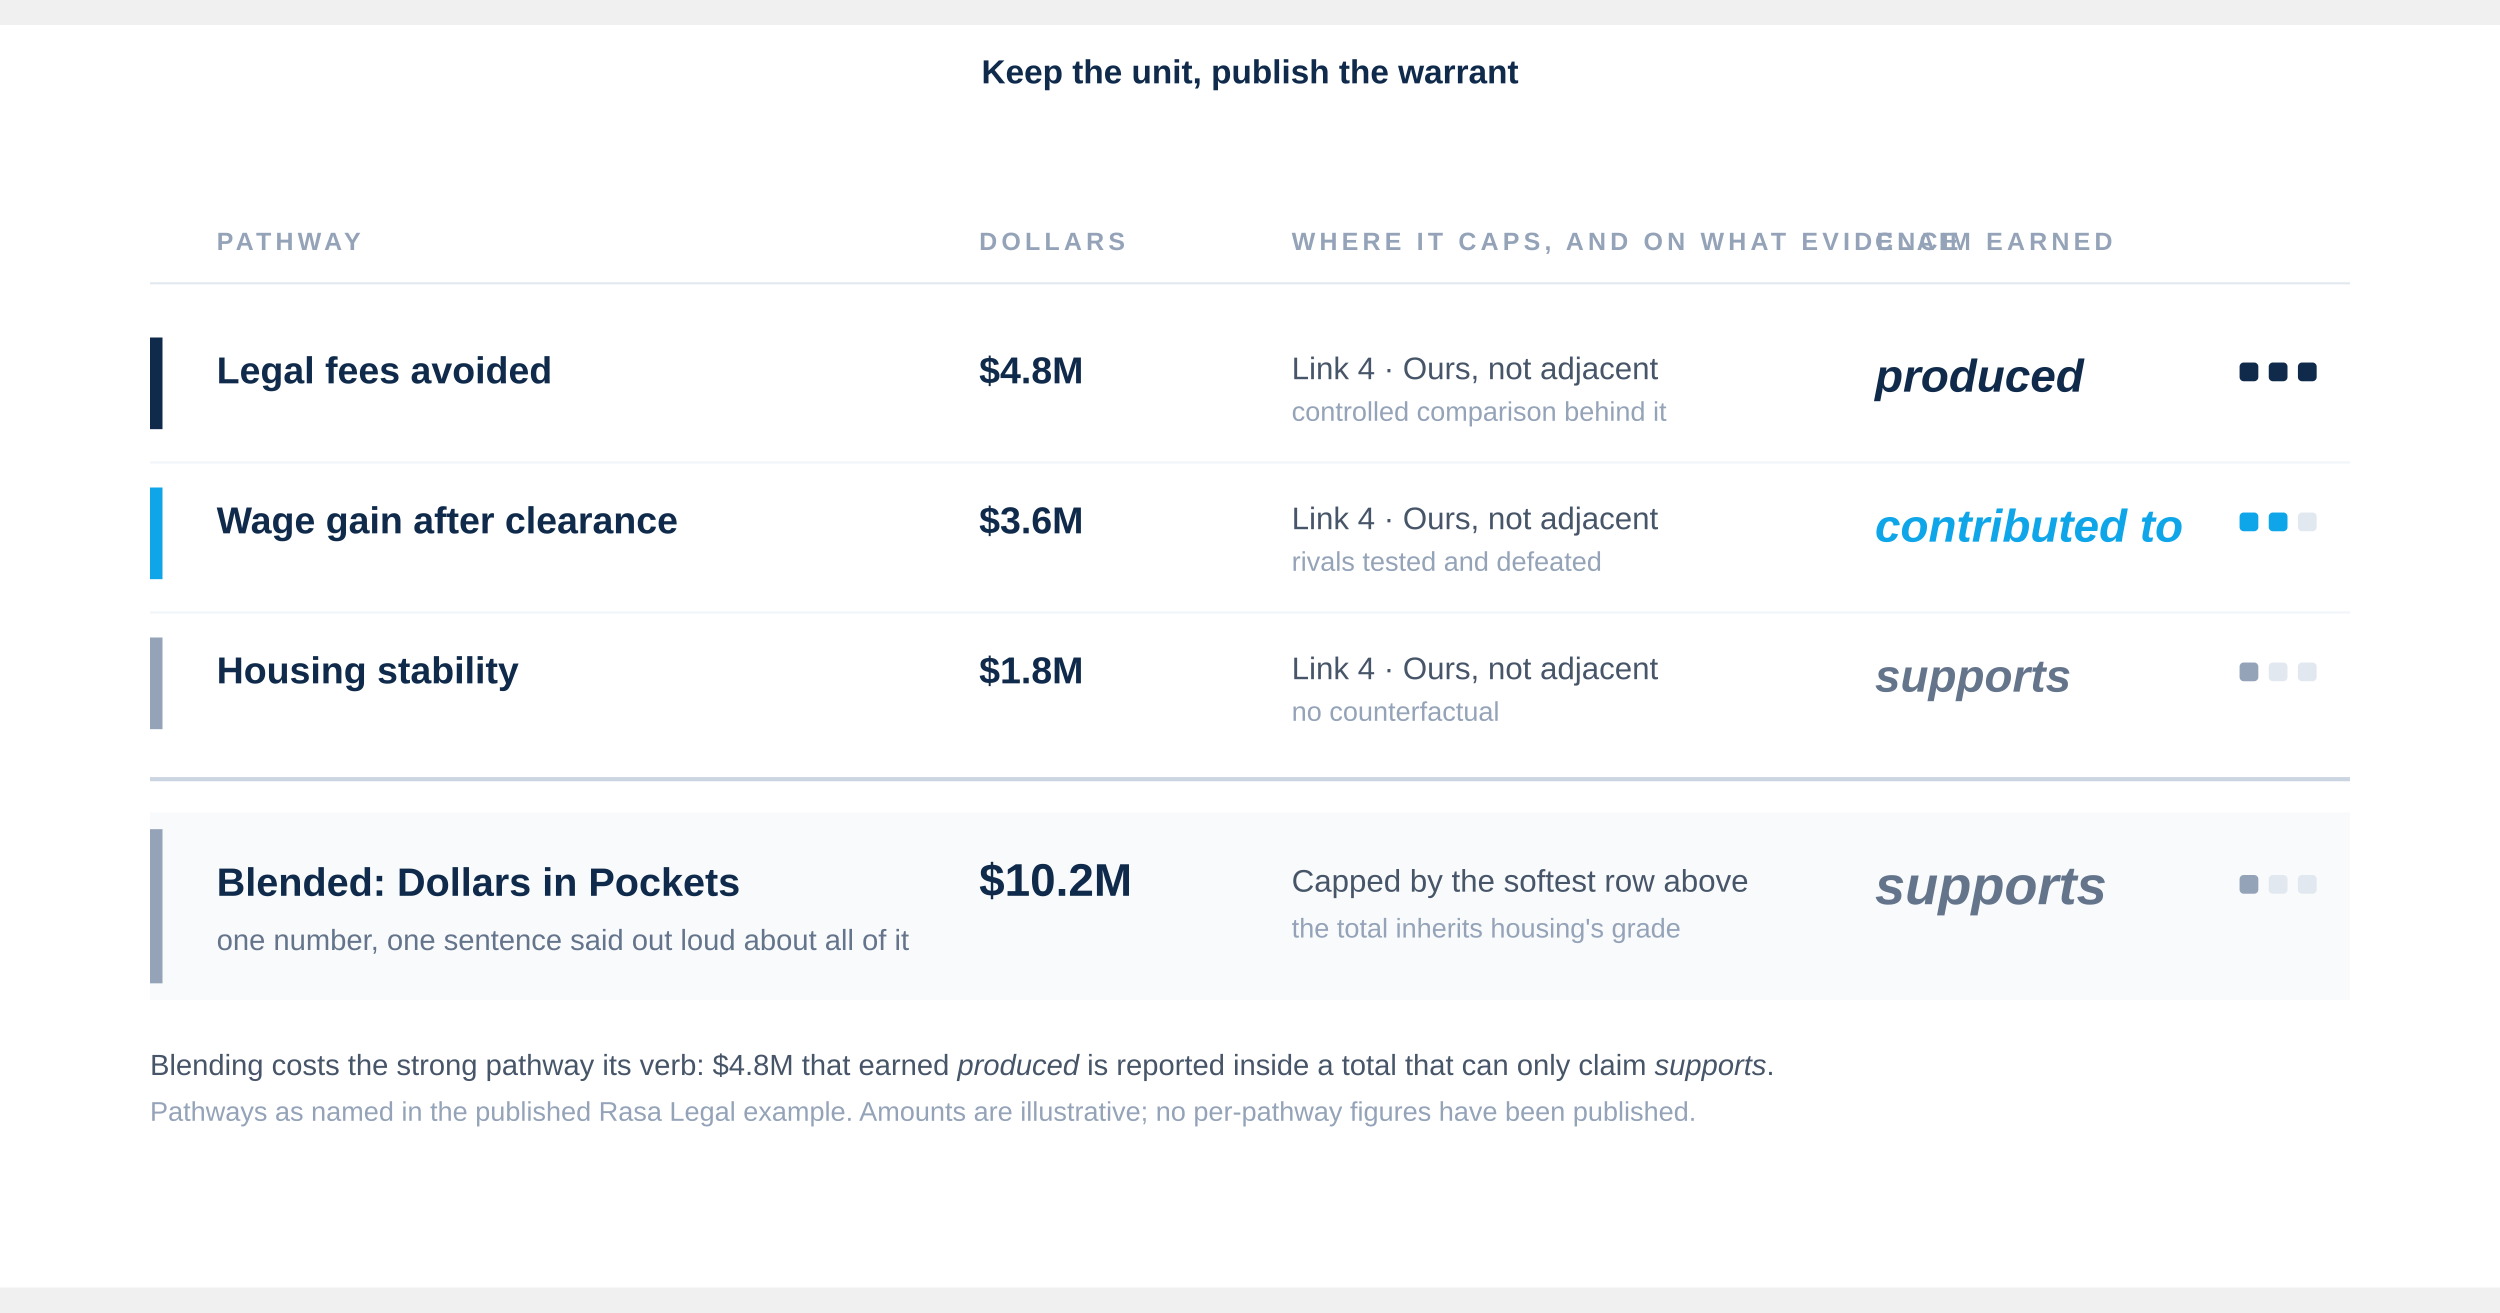
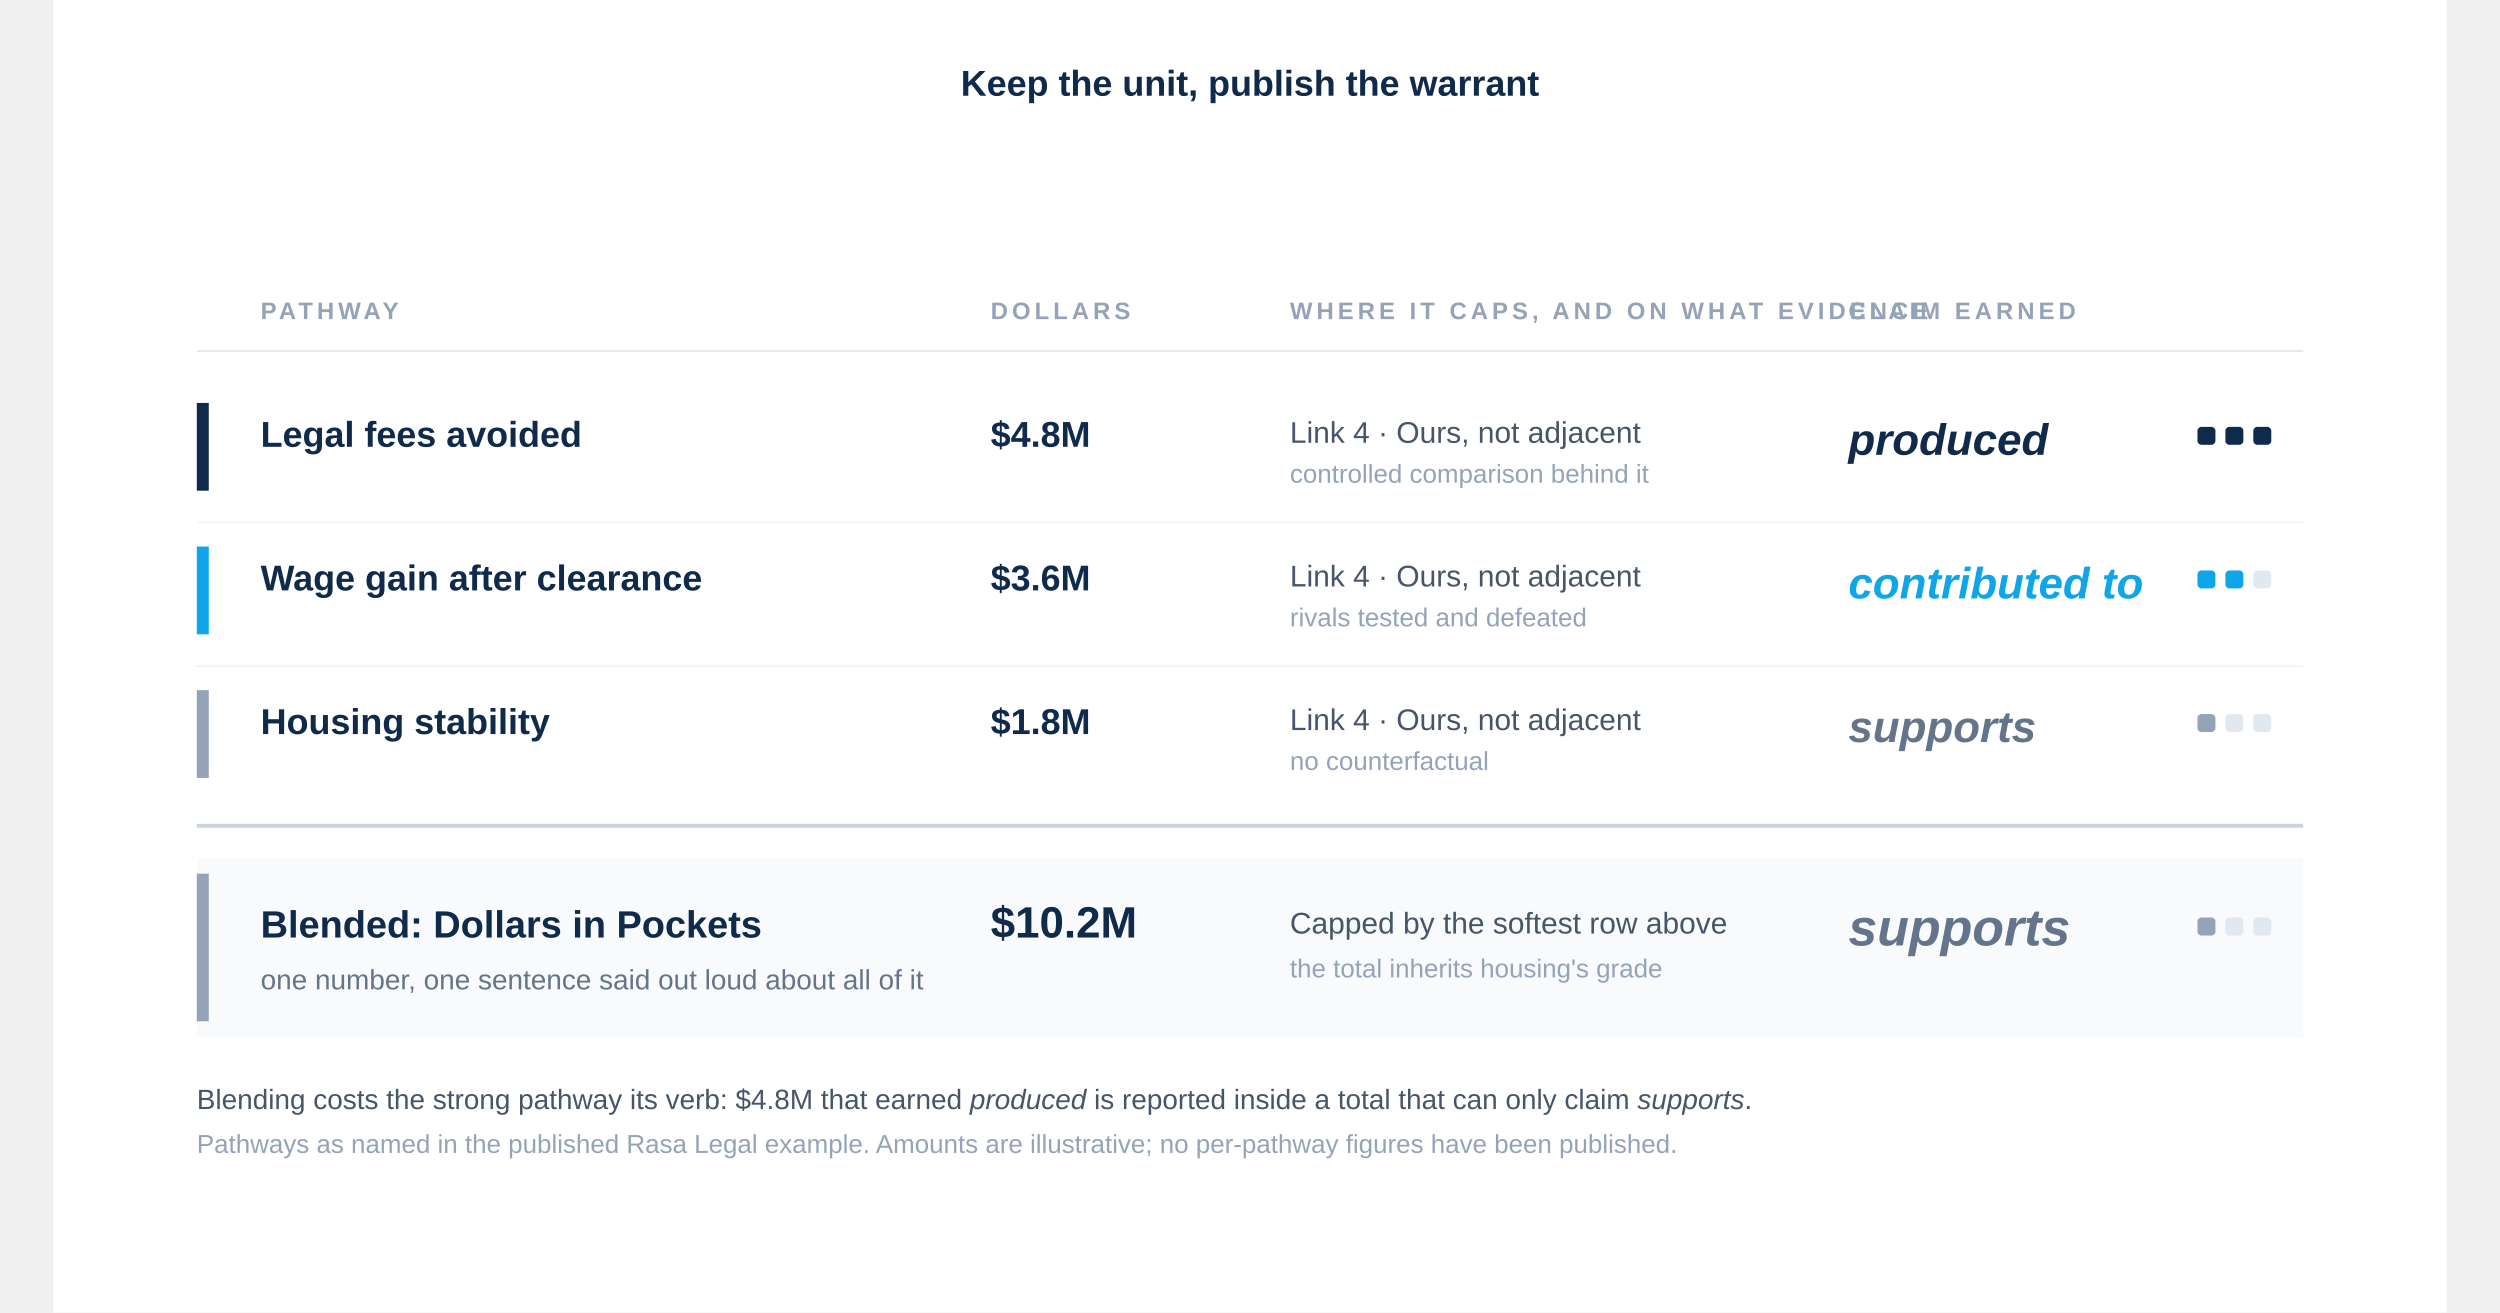
- <svg xmlns="http://www.w3.org/2000/svg" viewBox="0 0 1200 606" width="1200" height="630" role="img" aria-labelledby="title desc">
-   <rect x="0" y="0" width="1200" height="606" fill="#ffffff" />
-   <text x="600" y="28" font-family="-apple-system, BlinkMacSystemFont, 'Helvetica Neue', Arial, sans-serif" font-size="16" font-weight="700" fill="#0F2A4A" text-anchor="middle">Keep the unit, publish the warrant</text>
-   <g font-family="-apple-system, BlinkMacSystemFont, 'Helvetica Neue', Arial, sans-serif" font-size="12" font-weight="700" fill="#94A3B8" letter-spacing="2">
-     <text x="104" y="108">PATHWAY</text>
-     <text x="470" y="108">DOLLARS</text>
-     <text x="620" y="108">WHERE IT CAPS, AND ON WHAT EVIDENCE</text>
-     <text x="900" y="108">CLAIM EARNED</text>
+ <svg xmlns="http://www.w3.org/2000/svg" viewBox="0 0 1200 658" width="1200" height="630" role="img" aria-labelledby="title desc">
+   <rect x="0" y="0" width="1200" height="658" fill="#ffffff" />
+   <text x="600" y="48" font-family="-apple-system, BlinkMacSystemFont, 'Helvetica Neue', Arial, sans-serif" font-size="18" font-weight="700" fill="#0F2A4A" text-anchor="middle">Keep the unit, publish the warrant</text>
+   <g transform="translate(0, 52)">
+     <g font-family="-apple-system, BlinkMacSystemFont, 'Helvetica Neue', Arial, sans-serif" font-size="12" font-weight="700" fill="#94A3B8" letter-spacing="2">
+       <text x="104" y="108">PATHWAY</text>
+       <text x="470" y="108">DOLLARS</text>
+       <text x="620" y="108">WHERE IT CAPS, AND ON WHAT EVIDENCE</text>
+       <text x="900" y="108">CLAIM EARNED</text>
+     </g>
+     <line x1="72" y1="124" x2="1128" y2="124" stroke="#E2E8F0" stroke-width="1" />
+     <g font-family="-apple-system, BlinkMacSystemFont, 'Helvetica Neue', Arial, sans-serif">
+       <rect x="72" y="150" width="6" height="44" fill="#0F2A4A" />
+       <text x="104" y="172" font-size="18" font-weight="600" fill="#0F2A4A">Legal fees avoided</text>
+       <text x="470" y="172" font-size="18" font-weight="600" fill="#0F2A4A">$4.8M</text>
+       <text x="620" y="170" font-size="15" font-weight="400" fill="#475569">Link 4 · Ours, not adjacent</text>
+       <text x="620" y="190" font-size="13" font-weight="400" fill="#94A3B8">controlled comparison behind it</text>
+       <text x="900" y="176" font-size="22" font-weight="700" font-style="italic" fill="#0F2A4A">produced</text>
+       <rect x="1075" y="162" width="9" height="9" rx="2" fill="#0F2A4A" />
+       <rect x="1089" y="162" width="9" height="9" rx="2" fill="#0F2A4A" />
+       <rect x="1103" y="162" width="9" height="9" rx="2" fill="#0F2A4A" />
+     </g>
+     <line x1="72" y1="210" x2="1128" y2="210" stroke="#F1F5F9" stroke-width="1" />
+     <g font-family="-apple-system, BlinkMacSystemFont, 'Helvetica Neue', Arial, sans-serif">
+       <rect x="72" y="222" width="6" height="44" fill="#0EA5E9" />
+       <text x="104" y="244" font-size="18" font-weight="600" fill="#0F2A4A">Wage gain after clearance</text>
+       <text x="470" y="244" font-size="18" font-weight="600" fill="#0F2A4A">$3.6M</text>
+       <text x="620" y="242" font-size="15" font-weight="400" fill="#475569">Link 4 · Ours, not adjacent</text>
+       <text x="620" y="262" font-size="13" font-weight="400" fill="#94A3B8">rivals tested and defeated</text>
+       <text x="900" y="248" font-size="22" font-weight="700" font-style="italic" fill="#0EA5E9">contributed to</text>
+       <rect x="1075" y="234" width="9" height="9" rx="2" fill="#0EA5E9" />
+       <rect x="1089" y="234" width="9" height="9" rx="2" fill="#0EA5E9" />
+       <rect x="1103" y="234" width="9" height="9" rx="2" fill="#E2E8F0" />
+     </g>
+     <line x1="72" y1="282" x2="1128" y2="282" stroke="#F1F5F9" stroke-width="1" />
+     <g font-family="-apple-system, BlinkMacSystemFont, 'Helvetica Neue', Arial, sans-serif">
+       <rect x="72" y="294" width="6" height="44" fill="#94A3B8" />
+       <text x="104" y="316" font-size="18" font-weight="600" fill="#0F2A4A">Housing stability</text>
+       <text x="470" y="316" font-size="18" font-weight="600" fill="#0F2A4A">$1.8M</text>
+       <text x="620" y="314" font-size="15" font-weight="400" fill="#475569">Link 4 · Ours, not adjacent</text>
+       <text x="620" y="334" font-size="13" font-weight="400" fill="#94A3B8">no counterfactual</text>
+       <text x="900" y="320" font-size="22" font-weight="700" font-style="italic" fill="#64748B">supports</text>
+       <rect x="1075" y="306" width="9" height="9" rx="2" fill="#94A3B8" />
+       <rect x="1089" y="306" width="9" height="9" rx="2" fill="#E2E8F0" />
+       <rect x="1103" y="306" width="9" height="9" rx="2" fill="#E2E8F0" />
+     </g>
+     <line x1="72" y1="362" x2="1128" y2="362" stroke="#CBD5E1" stroke-width="2" />
+     <rect x="72" y="378" width="1056" height="90" fill="#F8FAFC" />
+     <g font-family="-apple-system, BlinkMacSystemFont, 'Helvetica Neue', Arial, sans-serif">
+       <rect x="72" y="386" width="6" height="74" fill="#94A3B8" />
+       <text x="104" y="418" font-size="19" font-weight="700" fill="#0F2A4A">Blended: Dollars in Pockets</text>
+       <text x="104" y="444" font-size="14" font-weight="400" fill="#64748B">one number, one sentence said out loud about all of it</text>
+       <text x="470" y="418" font-size="22" font-weight="700" fill="#0F2A4A">$10.2M</text>
+       <text x="620" y="416" font-size="15" font-weight="400" fill="#475569">Capped by the softest row above</text>
+       <text x="620" y="438" font-size="13" font-weight="400" fill="#94A3B8">the total inherits housing's grade</text>
+       <text x="900" y="422" font-size="26" font-weight="700" font-style="italic" fill="#64748B">supports</text>
+       <rect x="1075" y="408" width="9" height="9" rx="2" fill="#94A3B8" />
+       <rect x="1089" y="408" width="9" height="9" rx="2" fill="#E2E8F0" />
+       <rect x="1103" y="408" width="9" height="9" rx="2" fill="#E2E8F0" />
+     </g>
+     <text x="72" y="504" font-family="-apple-system, BlinkMacSystemFont, 'Helvetica Neue', Arial, sans-serif" font-size="14" font-weight="400" fill="#475569">Blending costs the strong pathway its verb: $4.8M that earned <tspan font-style="italic">produced</tspan> is reported inside a total that can only claim <tspan font-style="italic">supports</tspan>.</text>
+     <text x="72" y="526" font-family="-apple-system, BlinkMacSystemFont, 'Helvetica Neue', Arial, sans-serif" font-size="13" font-weight="400" fill="#94A3B8">Pathways as named in the published Rasa Legal example. Amounts are illustrative; no per-pathway figures have been published.</text>
  </g>
-   <line x1="72" y1="124" x2="1128" y2="124" stroke="#E2E8F0" stroke-width="1" />
-   <g font-family="-apple-system, BlinkMacSystemFont, 'Helvetica Neue', Arial, sans-serif">
-     <rect x="72" y="150" width="6" height="44" fill="#0F2A4A" />
-     <text x="104" y="172" font-size="18" font-weight="600" fill="#0F2A4A">Legal fees avoided</text>
-     <text x="470" y="172" font-size="18" font-weight="600" fill="#0F2A4A">$4.8M</text>
-     <text x="620" y="170" font-size="15" font-weight="400" fill="#475569">Link 4 · Ours, not adjacent</text>
-     <text x="620" y="190" font-size="13" font-weight="400" fill="#94A3B8">controlled comparison behind it</text>
-     <text x="900" y="176" font-size="22" font-weight="700" font-style="italic" fill="#0F2A4A">produced</text>
-     <rect x="1075" y="162" width="9" height="9" rx="2" fill="#0F2A4A" />
-     <rect x="1089" y="162" width="9" height="9" rx="2" fill="#0F2A4A" />
-     <rect x="1103" y="162" width="9" height="9" rx="2" fill="#0F2A4A" />
-   </g>
-   <line x1="72" y1="210" x2="1128" y2="210" stroke="#F1F5F9" stroke-width="1" />
-   <g font-family="-apple-system, BlinkMacSystemFont, 'Helvetica Neue', Arial, sans-serif">
-     <rect x="72" y="222" width="6" height="44" fill="#0EA5E9" />
-     <text x="104" y="244" font-size="18" font-weight="600" fill="#0F2A4A">Wage gain after clearance</text>
-     <text x="470" y="244" font-size="18" font-weight="600" fill="#0F2A4A">$3.6M</text>
-     <text x="620" y="242" font-size="15" font-weight="400" fill="#475569">Link 4 · Ours, not adjacent</text>
-     <text x="620" y="262" font-size="13" font-weight="400" fill="#94A3B8">rivals tested and defeated</text>
-     <text x="900" y="248" font-size="22" font-weight="700" font-style="italic" fill="#0EA5E9">contributed to</text>
-     <rect x="1075" y="234" width="9" height="9" rx="2" fill="#0EA5E9" />
-     <rect x="1089" y="234" width="9" height="9" rx="2" fill="#0EA5E9" />
-     <rect x="1103" y="234" width="9" height="9" rx="2" fill="#E2E8F0" />
-   </g>
-   <line x1="72" y1="282" x2="1128" y2="282" stroke="#F1F5F9" stroke-width="1" />
-   <g font-family="-apple-system, BlinkMacSystemFont, 'Helvetica Neue', Arial, sans-serif">
-     <rect x="72" y="294" width="6" height="44" fill="#94A3B8" />
-     <text x="104" y="316" font-size="18" font-weight="600" fill="#0F2A4A">Housing stability</text>
-     <text x="470" y="316" font-size="18" font-weight="600" fill="#0F2A4A">$1.8M</text>
-     <text x="620" y="314" font-size="15" font-weight="400" fill="#475569">Link 4 · Ours, not adjacent</text>
-     <text x="620" y="334" font-size="13" font-weight="400" fill="#94A3B8">no counterfactual</text>
-     <text x="900" y="320" font-size="22" font-weight="700" font-style="italic" fill="#64748B">supports</text>
-     <rect x="1075" y="306" width="9" height="9" rx="2" fill="#94A3B8" />
-     <rect x="1089" y="306" width="9" height="9" rx="2" fill="#E2E8F0" />
-     <rect x="1103" y="306" width="9" height="9" rx="2" fill="#E2E8F0" />
-   </g>
-   <line x1="72" y1="362" x2="1128" y2="362" stroke="#CBD5E1" stroke-width="2" />
-   <rect x="72" y="378" width="1056" height="90" fill="#F8FAFC" />
-   <g font-family="-apple-system, BlinkMacSystemFont, 'Helvetica Neue', Arial, sans-serif">
-     <rect x="72" y="386" width="6" height="74" fill="#94A3B8" />
-     <text x="104" y="418" font-size="19" font-weight="700" fill="#0F2A4A">Blended: Dollars in Pockets</text>
-     <text x="104" y="444" font-size="14" font-weight="400" fill="#64748B">one number, one sentence said out loud about all of it</text>
-     <text x="470" y="418" font-size="22" font-weight="700" fill="#0F2A4A">$10.2M</text>
-     <text x="620" y="416" font-size="15" font-weight="400" fill="#475569">Capped by the softest row above</text>
-     <text x="620" y="438" font-size="13" font-weight="400" fill="#94A3B8">the total inherits housing's grade</text>
-     <text x="900" y="422" font-size="26" font-weight="700" font-style="italic" fill="#64748B">supports</text>
-     <rect x="1075" y="408" width="9" height="9" rx="2" fill="#94A3B8" />
-     <rect x="1089" y="408" width="9" height="9" rx="2" fill="#E2E8F0" />
-     <rect x="1103" y="408" width="9" height="9" rx="2" fill="#E2E8F0" />
-   </g>
-   <text x="72" y="504" font-family="-apple-system, BlinkMacSystemFont, 'Helvetica Neue', Arial, sans-serif" font-size="14" font-weight="400" fill="#475569">Blending costs the strong pathway its verb: $4.8M that earned <tspan font-style="italic">produced</tspan> is reported inside a total that can only claim <tspan font-style="italic">supports</tspan>.</text>
-   <text x="72" y="526" font-family="-apple-system, BlinkMacSystemFont, 'Helvetica Neue', Arial, sans-serif" font-size="13" font-weight="400" fill="#94A3B8">Pathways as named in the published Rasa Legal example. Amounts are illustrative; no per-pathway figures have been published.</text>
</svg>
